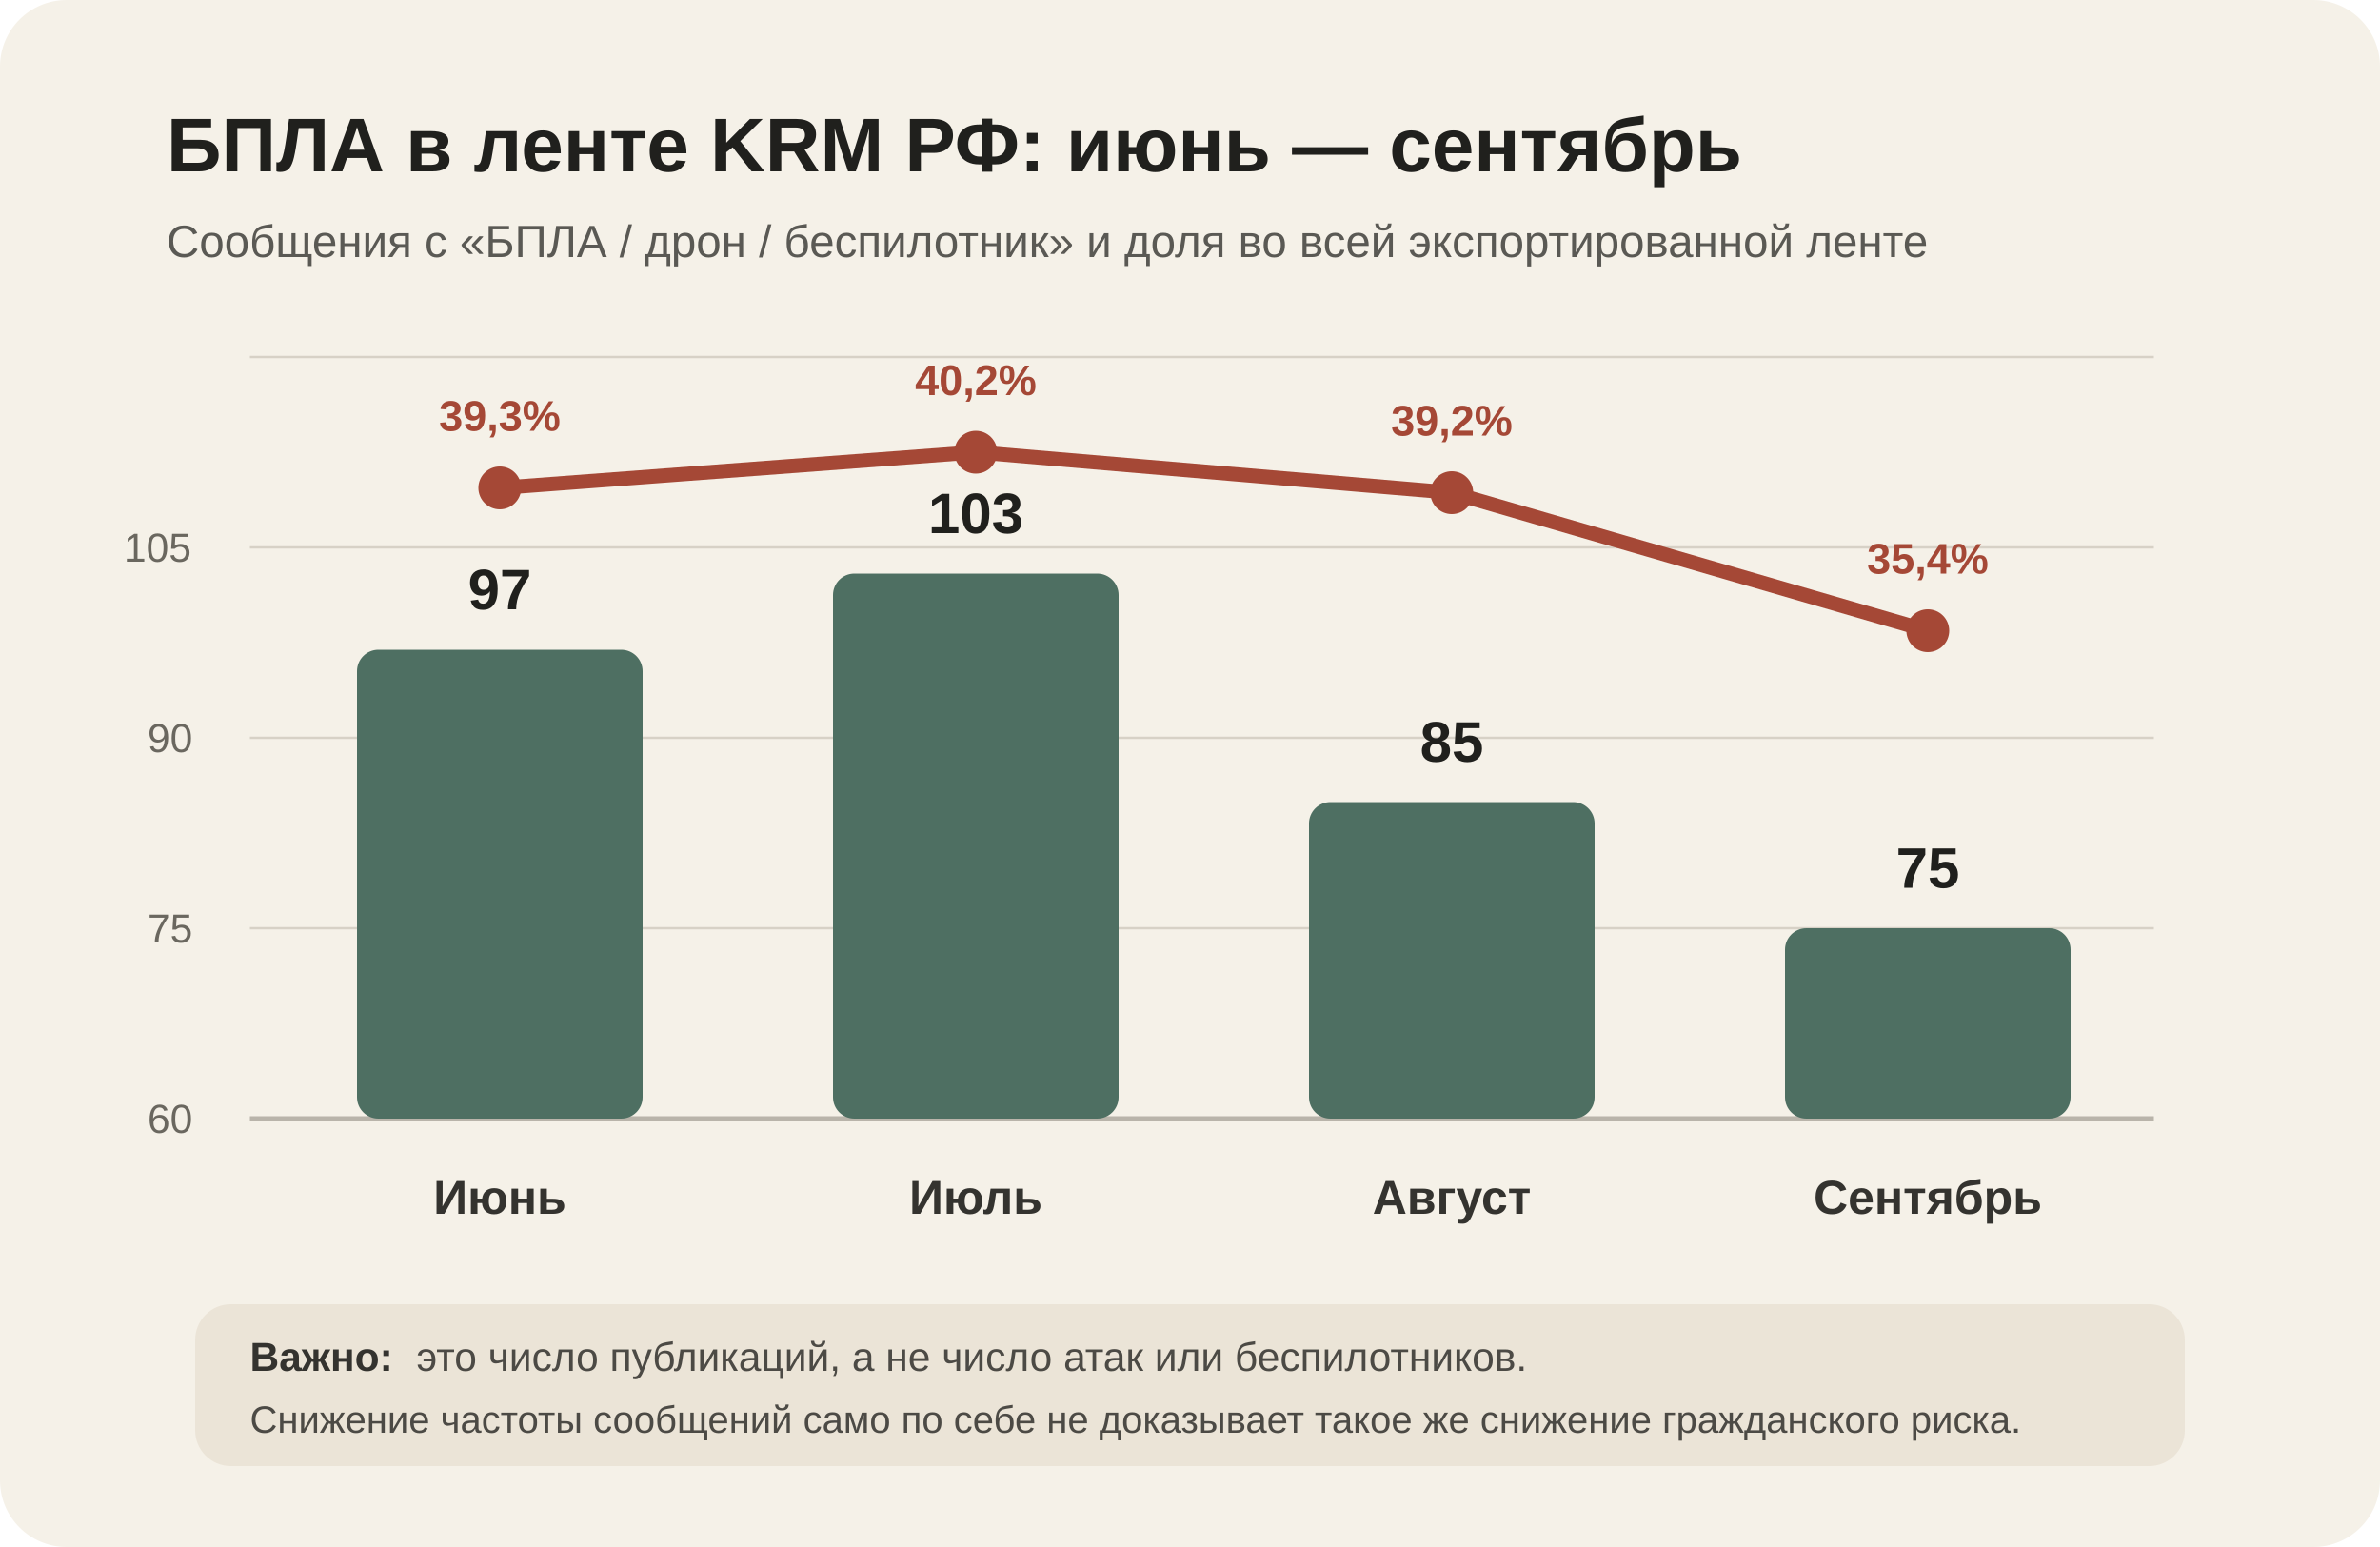
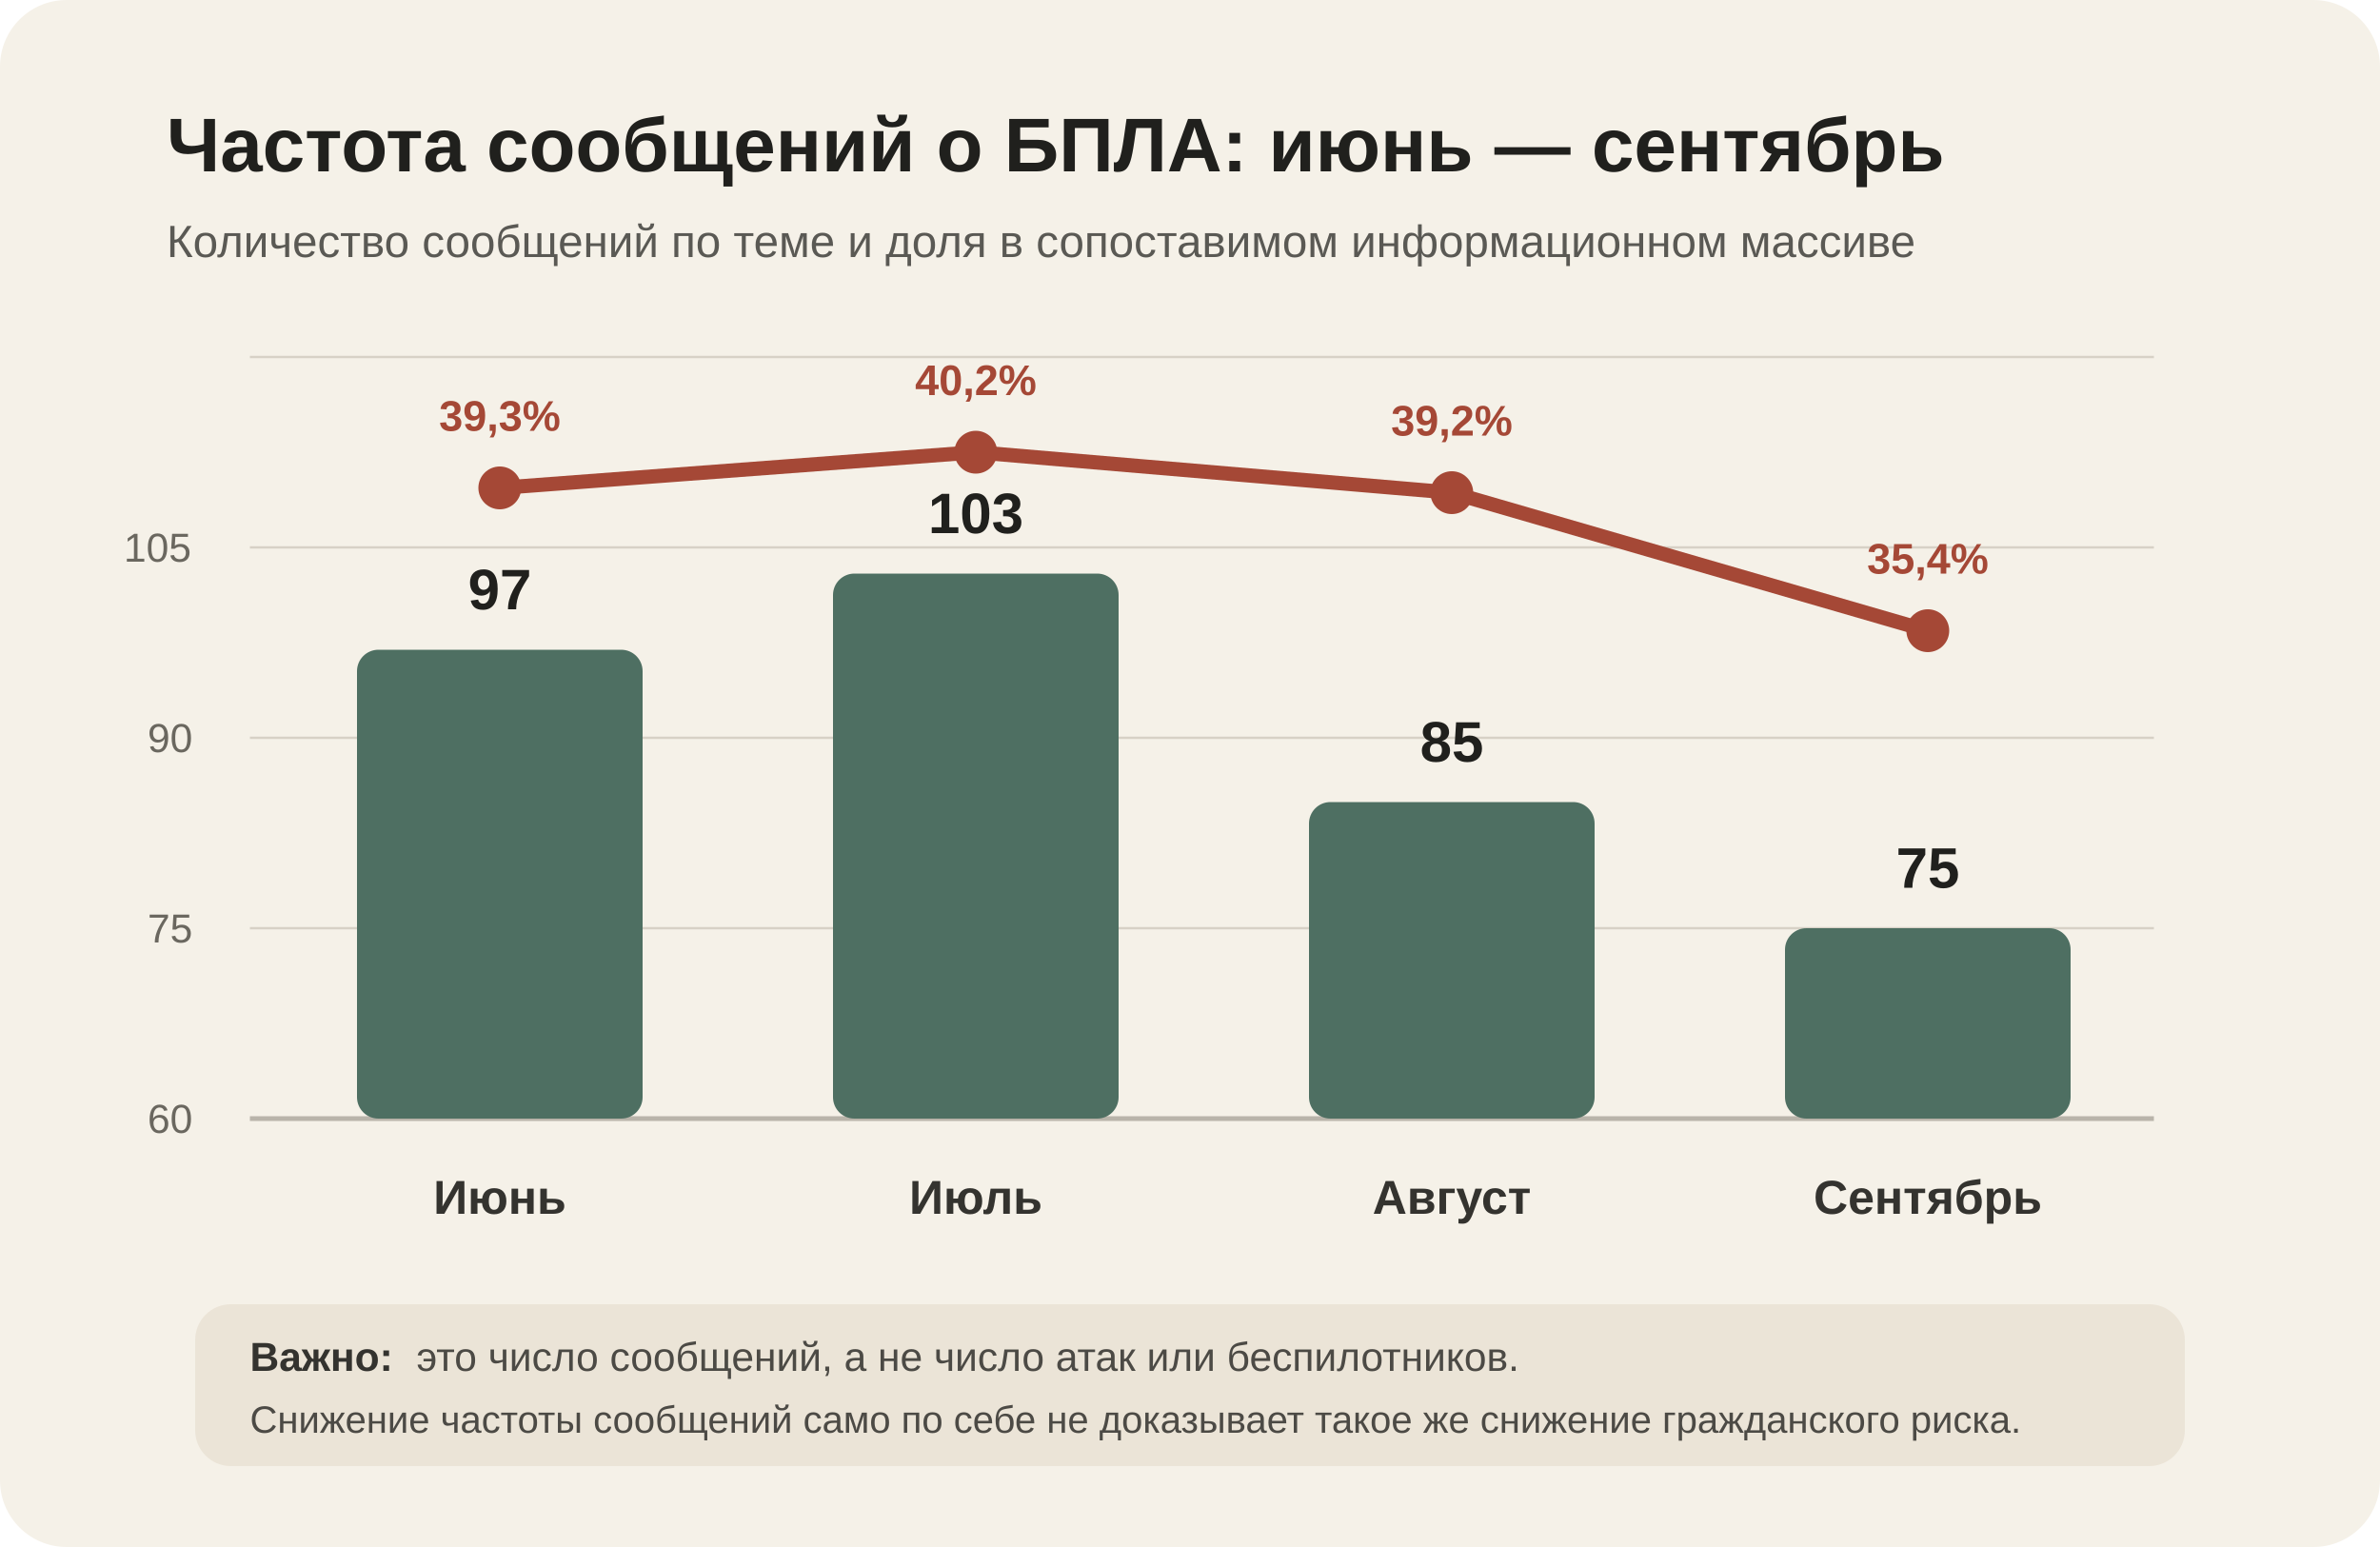
<svg xmlns="http://www.w3.org/2000/svg" width="1000" height="650" viewBox="0 0 1000 650" role="img" aria-labelledby="title desc">
  <rect width="1000" height="650" rx="28" fill="#f5f1e8" />
-   <text x="70" y="72" font-family="Arial, sans-serif" font-size="32" font-weight="700" fill="#20201d">БПЛА в ленте KRM РФ: июнь — сентябрь</text>
-   <text x="70" y="108" font-family="Arial, sans-serif" font-size="19" fill="#5a5954">Сообщения с «БПЛА / дрон / беспилотник» и доля во всей экспортированной ленте</text>
+   <text x="70" y="72" font-family="Arial, sans-serif" font-size="32" font-weight="700" fill="#20201d">Частота сообщений о БПЛА: июнь — сентябрь</text>
+   <text x="70" y="108" font-family="Arial, sans-serif" font-size="19" fill="#5a5954">Количество сообщений по теме и доля в сопоставимом информационном массиве</text>
  <line x1="105" y1="470" x2="905" y2="470" stroke="#b9b4aa" stroke-width="2" />
  <line x1="105" y1="390" x2="905" y2="390" stroke="#d7d1c6" stroke-width="1" />
  <line x1="105" y1="310" x2="905" y2="310" stroke="#d7d1c6" stroke-width="1" />
  <line x1="105" y1="230" x2="905" y2="230" stroke="#d7d1c6" stroke-width="1" />
  <line x1="105" y1="150" x2="905" y2="150" stroke="#d7d1c6" stroke-width="1" />
  <text x="62" y="476" font-family="Arial" font-size="17" fill="#6a675f">60</text>
  <text x="62" y="396" font-family="Arial" font-size="17" fill="#6a675f">75</text>
  <text x="62" y="316" font-family="Arial" font-size="17" fill="#6a675f">90</text>
  <text x="52" y="236" font-family="Arial" font-size="17" fill="#6a675f">105</text>
  <rect x="150" y="273" width="120" height="197" rx="9" fill="#4e6f62" />
  <rect x="350" y="241" width="120" height="229" rx="9" fill="#4e6f62" />
  <rect x="550" y="337" width="120" height="133" rx="9" fill="#4e6f62" />
  <rect x="750" y="390" width="120" height="80" rx="9" fill="#4e6f62" />
  <text x="210" y="256" text-anchor="middle" font-family="Arial" font-size="24" font-weight="700" fill="#20201d">97</text>
  <text x="410" y="224" text-anchor="middle" font-family="Arial" font-size="24" font-weight="700" fill="#20201d">103</text>
  <text x="610" y="320" text-anchor="middle" font-family="Arial" font-size="24" font-weight="700" fill="#20201d">85</text>
  <text x="810" y="373" text-anchor="middle" font-family="Arial" font-size="24" font-weight="700" fill="#20201d">75</text>
  <polyline points="210,205 410,190 610,207 810,265" fill="none" stroke="#a54836" stroke-width="6" stroke-linecap="round" stroke-linejoin="round" />
  <circle cx="210" cy="205" r="9" fill="#a54836" />
  <circle cx="410" cy="190" r="9" fill="#a54836" />
  <circle cx="610" cy="207" r="9" fill="#a54836" />
  <circle cx="810" cy="265" r="9" fill="#a54836" />
  <text x="210" y="181" text-anchor="middle" font-family="Arial" font-size="18" font-weight="700" fill="#a54836">39,3%</text>
  <text x="410" y="166" text-anchor="middle" font-family="Arial" font-size="18" font-weight="700" fill="#a54836">40,2%</text>
  <text x="610" y="183" text-anchor="middle" font-family="Arial" font-size="18" font-weight="700" fill="#a54836">39,2%</text>
  <text x="810" y="241" text-anchor="middle" font-family="Arial" font-size="18" font-weight="700" fill="#a54836">35,4%</text>
  <text x="210" y="510" text-anchor="middle" font-family="Arial" font-size="20" font-weight="700" fill="#34332f">Июнь</text>
  <text x="410" y="510" text-anchor="middle" font-family="Arial" font-size="20" font-weight="700" fill="#34332f">Июль</text>
  <text x="610" y="510" text-anchor="middle" font-family="Arial" font-size="20" font-weight="700" fill="#34332f">Август</text>
  <text x="810" y="510" text-anchor="middle" font-family="Arial" font-size="20" font-weight="700" fill="#34332f">Сентябрь</text>
  <rect x="82" y="548" width="836" height="68" rx="15" fill="#ebe4d7" />
  <text x="105" y="576" font-family="Arial" font-size="17" font-weight="700" fill="#34332f">Важно:</text>
-   <text x="175" y="576" font-family="Arial" font-size="17" fill="#4c4a45">это число публикаций, а не число атак или беспилотников.</text>
+   <text x="175" y="576" font-family="Arial" font-size="17" fill="#4c4a45">это число сообщений, а не число атак или беспилотников.</text>
  <text x="105" y="602" font-family="Arial" font-size="16" fill="#4c4a45">Снижение частоты сообщений само по себе не доказывает такое же снижение гражданского риска.</text>
</svg>
